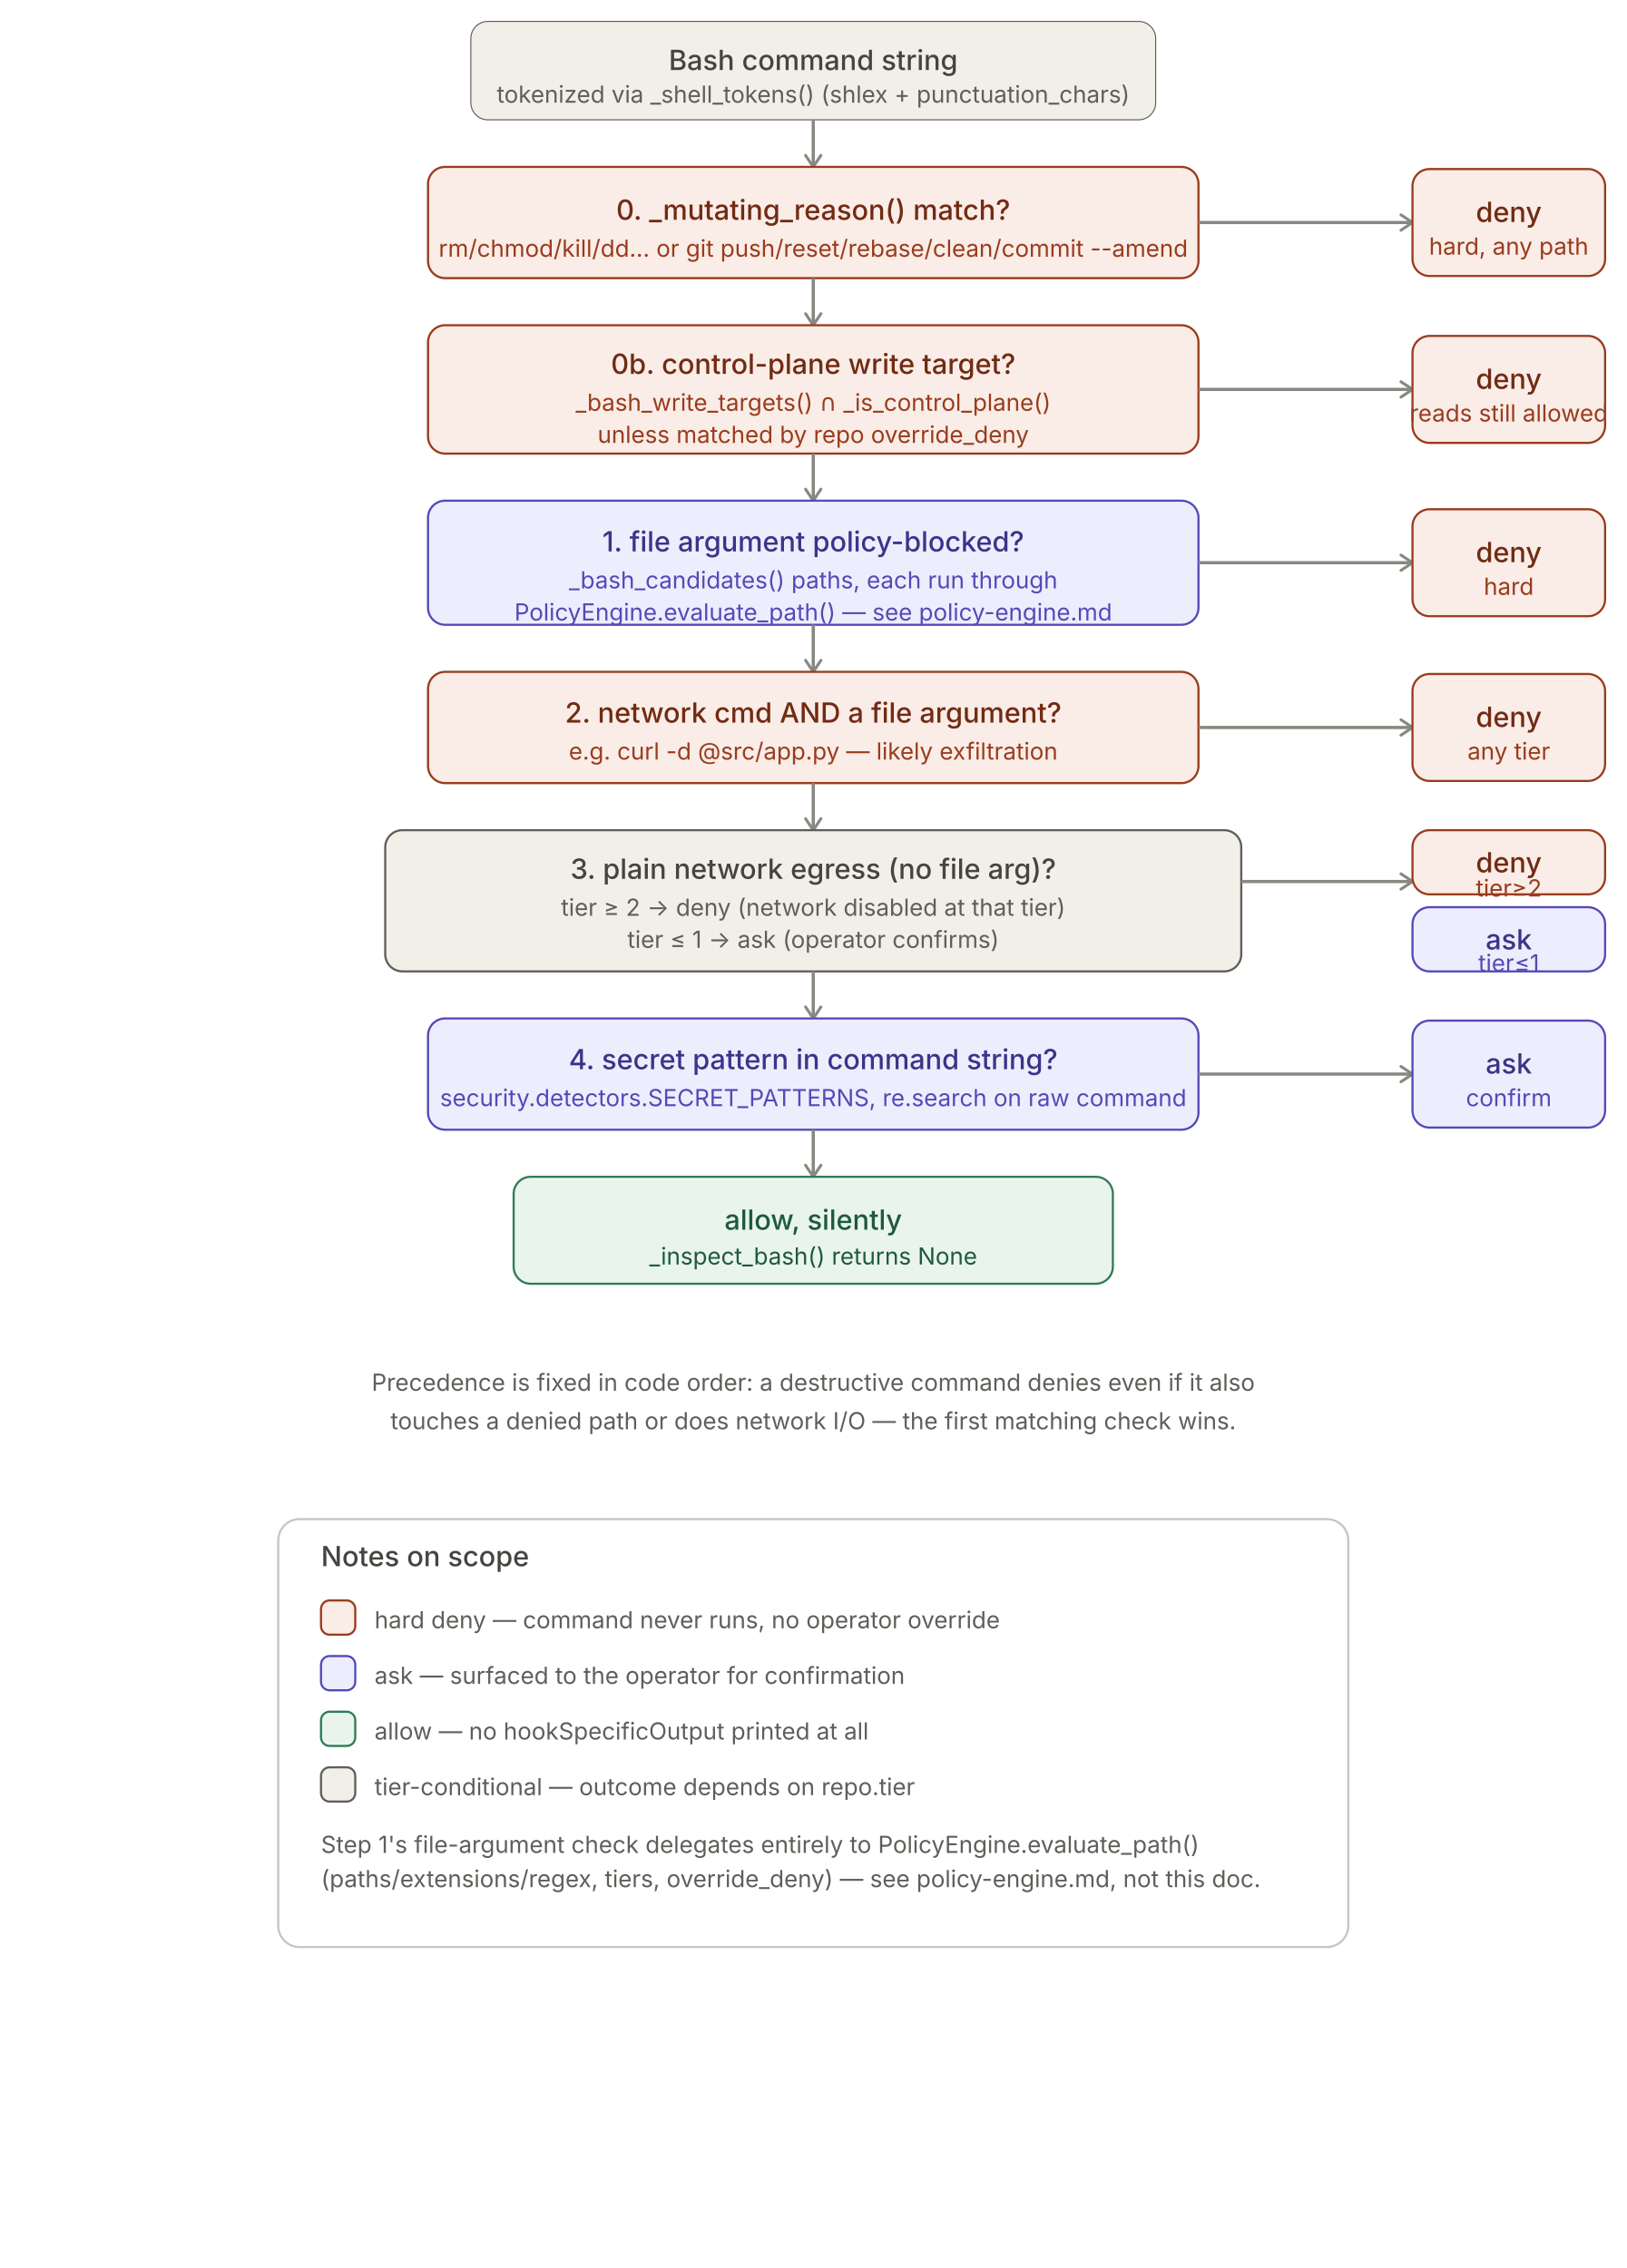
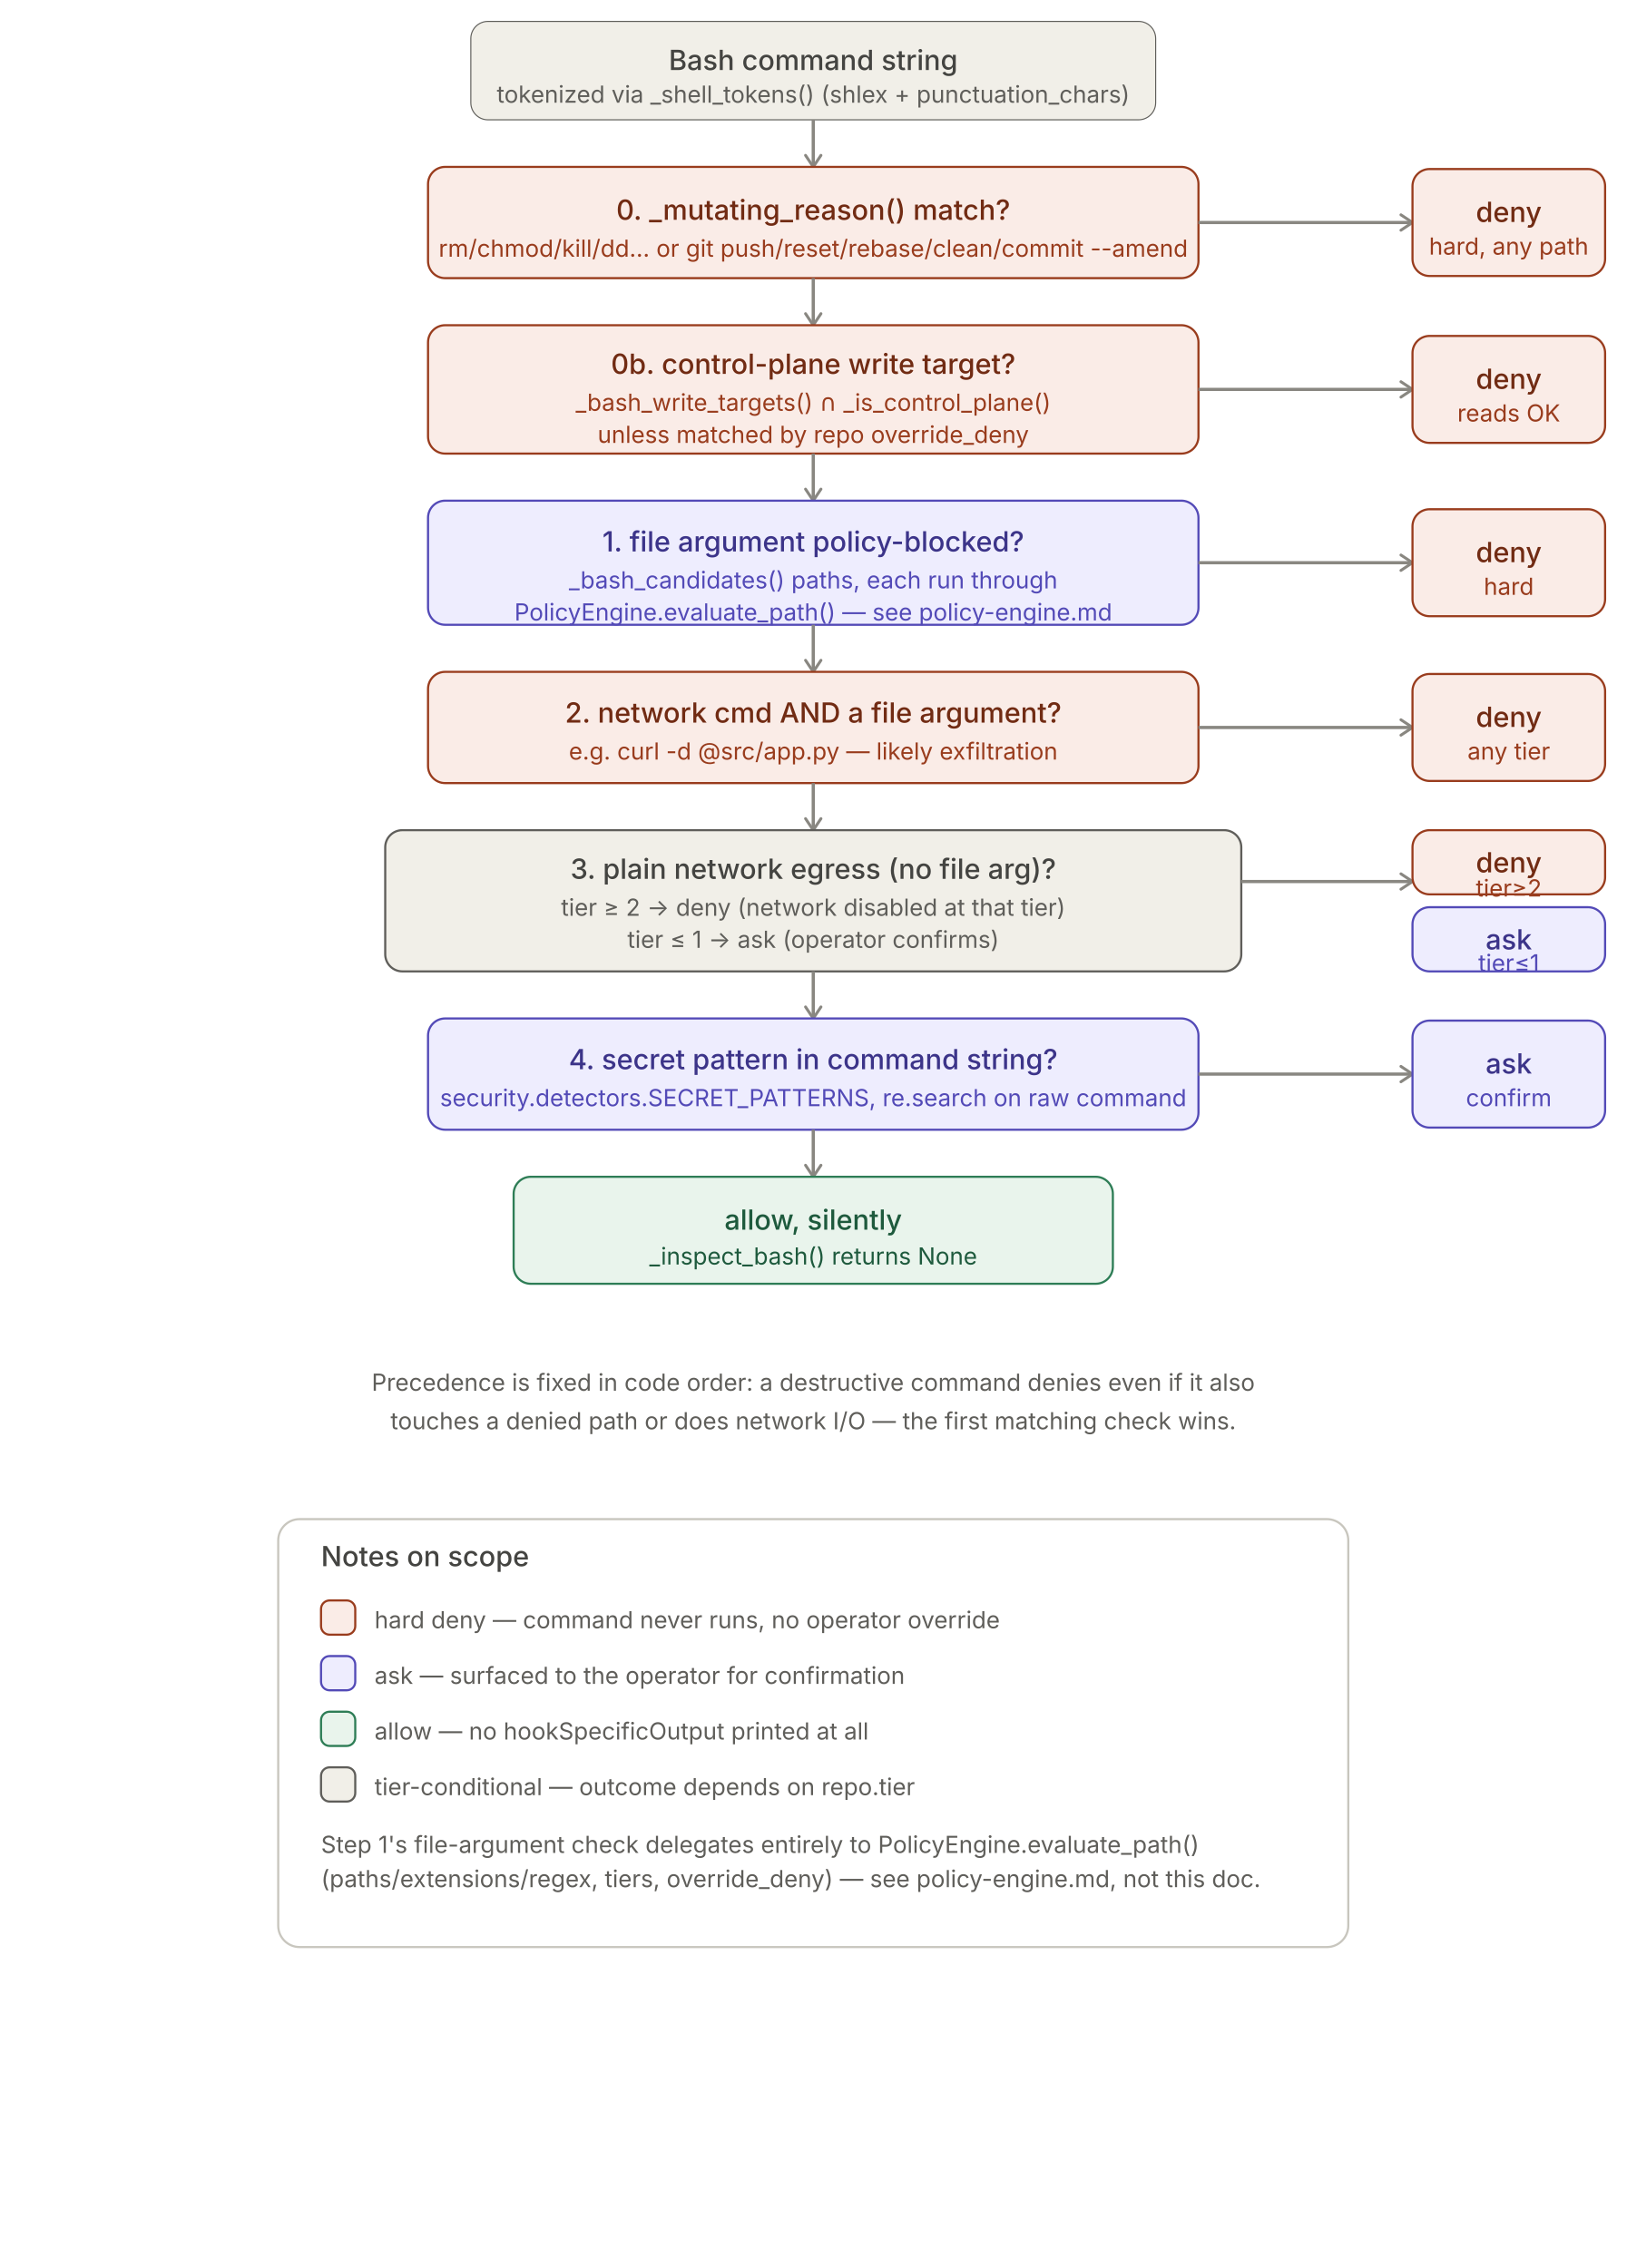
<svg xmlns="http://www.w3.org/2000/svg" width="100%" viewBox="0 0 760 1060" role="img">
  <defs>
    <marker id="b1" viewBox="0 0 10 10" refX="8" refY="5" markerWidth="6" markerHeight="6" orient="auto-start-reverse">
      <path d="M2 1L8 5L2 9" fill="none" stroke="context-stroke" stroke-width="1.5" stroke-linecap="round" stroke-linejoin="round" />
    </marker>
  </defs>
  <style>
  text { font-family: "Anthropic Sans", -apple-system, "system-ui", "Segoe UI", sans-serif; }
  .t { font-size: 13px; font-weight: 500; }
  .s { font-size: 11px; font-weight: 400; }
  .edge { fill: none; stroke: rgb(137,135,129); stroke-width: 1.5px; }
</style>
  <rect x="220" y="10" width="320" height="46" rx="8" fill="rgb(241,239,232)" stroke="rgb(95,94,90)" stroke-width="0.5" />
  <text x="380" y="28" text-anchor="middle" dominant-baseline="central" class="t" fill="rgb(68,68,65)">Bash command string</text>
  <text x="380" y="44" text-anchor="middle" dominant-baseline="central" class="s" fill="rgb(95,94,90)">tokenized via _shell_tokens() (shlex + punctuation_chars)</text>
  <line x1="380" y1="56" x2="380" y2="78" class="edge" marker-end="url(#b1)" />
  <rect x="200" y="78" width="360" height="52" rx="8" fill="rgb(250,236,231)" stroke="rgb(153,60,29)" stroke-width="1" />
  <text x="380" y="98" text-anchor="middle" dominant-baseline="central" class="t" fill="rgb(113,43,19)">0. _mutating_reason() match?</text>
  <text x="380" y="116" text-anchor="middle" dominant-baseline="central" class="s" fill="rgb(153,60,29)">rm/chmod/kill/dd… or git push/reset/rebase/clean/commit --amend</text>
  <line x1="560" y1="104" x2="660" y2="104" class="edge" marker-end="url(#b1)" />
  <rect x="660" y="79" width="90" height="50" rx="8" fill="rgb(250,236,231)" stroke="rgb(153,60,29)" stroke-width="1" />
  <text x="705" y="99" text-anchor="middle" dominant-baseline="central" class="t" fill="rgb(113,43,19)">deny</text>
  <text x="705" y="115" text-anchor="middle" dominant-baseline="central" class="s" fill="rgb(153,60,29)">hard, any path</text>
  <line x1="380" y1="130" x2="380" y2="152" class="edge" marker-end="url(#b1)" />
  <rect x="200" y="152" width="360" height="60" rx="8" fill="rgb(250,236,231)" stroke="rgb(153,60,29)" stroke-width="1" />
  <text x="380" y="170" text-anchor="middle" dominant-baseline="central" class="t" fill="rgb(113,43,19)">0b. control-plane write target?</text>
  <text x="380" y="188" text-anchor="middle" dominant-baseline="central" class="s" fill="rgb(153,60,29)">_bash_write_targets() ∩ _is_control_plane()</text>
  <text x="380" y="203" text-anchor="middle" dominant-baseline="central" class="s" fill="rgb(153,60,29)">unless matched by repo override_deny</text>
  <line x1="560" y1="182" x2="660" y2="182" class="edge" marker-end="url(#b1)" />
  <rect x="660" y="157" width="90" height="50" rx="8" fill="rgb(250,236,231)" stroke="rgb(153,60,29)" stroke-width="1" />
  <text x="705" y="177" text-anchor="middle" dominant-baseline="central" class="t" fill="rgb(113,43,19)">deny</text>
-   <text x="705" y="193" text-anchor="middle" dominant-baseline="central" class="s" fill="rgb(153,60,29)">reads still allowed</text>
+   <text x="705" y="193" text-anchor="middle" dominant-baseline="central" class="s" fill="rgb(153,60,29)">reads OK</text>
  <line x1="380" y1="212" x2="380" y2="234" class="edge" marker-end="url(#b1)" />
  <rect x="200" y="234" width="360" height="58" rx="8" fill="rgb(238,237,254)" stroke="rgb(83,74,183)" stroke-width="1" />
  <text x="380" y="253" text-anchor="middle" dominant-baseline="central" class="t" fill="rgb(60,52,137)">1. file argument policy-blocked?</text>
  <text x="380" y="271" text-anchor="middle" dominant-baseline="central" class="s" fill="rgb(83,74,183)">_bash_candidates() paths, each run through</text>
  <text x="380" y="286" text-anchor="middle" dominant-baseline="central" class="s" fill="rgb(83,74,183)">PolicyEngine.evaluate_path() — see policy-engine.md</text>
  <line x1="560" y1="263" x2="660" y2="263" class="edge" marker-end="url(#b1)" />
  <rect x="660" y="238" width="90" height="50" rx="8" fill="rgb(250,236,231)" stroke="rgb(153,60,29)" stroke-width="1" />
  <text x="705" y="258" text-anchor="middle" dominant-baseline="central" class="t" fill="rgb(113,43,19)">deny</text>
  <text x="705" y="274" text-anchor="middle" dominant-baseline="central" class="s" fill="rgb(153,60,29)">hard</text>
  <line x1="380" y1="292" x2="380" y2="314" class="edge" marker-end="url(#b1)" />
  <rect x="200" y="314" width="360" height="52" rx="8" fill="rgb(250,236,231)" stroke="rgb(153,60,29)" stroke-width="1" />
  <text x="380" y="333" text-anchor="middle" dominant-baseline="central" class="t" fill="rgb(113,43,19)">2. network cmd AND a file argument?</text>
  <text x="380" y="351" text-anchor="middle" dominant-baseline="central" class="s" fill="rgb(153,60,29)">e.g. curl -d @src/app.py — likely exfiltration</text>
  <line x1="560" y1="340" x2="660" y2="340" class="edge" marker-end="url(#b1)" />
  <rect x="660" y="315" width="90" height="50" rx="8" fill="rgb(250,236,231)" stroke="rgb(153,60,29)" stroke-width="1" />
  <text x="705" y="335" text-anchor="middle" dominant-baseline="central" class="t" fill="rgb(113,43,19)">deny</text>
  <text x="705" y="351" text-anchor="middle" dominant-baseline="central" class="s" fill="rgb(153,60,29)">any tier</text>
  <line x1="380" y1="366" x2="380" y2="388" class="edge" marker-end="url(#b1)" />
  <rect x="180" y="388" width="400" height="66" rx="8" fill="rgb(241,239,232)" stroke="rgb(95,94,90)" stroke-width="1" />
  <text x="380" y="406" text-anchor="middle" dominant-baseline="central" class="t" fill="rgb(68,68,65)">3. plain network egress (no file arg)?</text>
  <text x="380" y="424" text-anchor="middle" dominant-baseline="central" class="s" fill="rgb(95,94,90)">tier ≥ 2 → deny (network disabled at that tier)</text>
  <text x="380" y="439" text-anchor="middle" dominant-baseline="central" class="s" fill="rgb(95,94,90)">tier ≤ 1 → ask (operator confirms)</text>
  <line x1="580" y1="412" x2="660" y2="412" class="edge" marker-end="url(#b1)" />
  <rect x="660" y="388" width="90" height="30" rx="8" fill="rgb(250,236,231)" stroke="rgb(153,60,29)" stroke-width="1" />
  <text x="705" y="403" text-anchor="middle" dominant-baseline="central" class="t" fill="rgb(113,43,19)">deny</text>
  <text x="705" y="415" text-anchor="middle" dominant-baseline="central" class="s" fill="rgb(153,60,29)">tier≥2</text>
  <rect x="660" y="424" width="90" height="30" rx="8" fill="rgb(238,237,254)" stroke="rgb(83,74,183)" stroke-width="1" />
  <text x="705" y="439" text-anchor="middle" dominant-baseline="central" class="t" fill="rgb(60,52,137)">ask</text>
  <text x="705" y="450" text-anchor="middle" dominant-baseline="central" class="s" fill="rgb(83,74,183)">tier≤1</text>
  <line x1="380" y1="454" x2="380" y2="476" class="edge" marker-end="url(#b1)" />
  <rect x="200" y="476" width="360" height="52" rx="8" fill="rgb(238,237,254)" stroke="rgb(83,74,183)" stroke-width="1" />
  <text x="380" y="495" text-anchor="middle" dominant-baseline="central" class="t" fill="rgb(60,52,137)">4. secret pattern in command string?</text>
  <text x="380" y="513" text-anchor="middle" dominant-baseline="central" class="s" fill="rgb(83,74,183)">security.detectors.SECRET_PATTERNS, re.search on raw command</text>
  <line x1="560" y1="502" x2="660" y2="502" class="edge" marker-end="url(#b1)" />
  <rect x="660" y="477" width="90" height="50" rx="8" fill="rgb(238,237,254)" stroke="rgb(83,74,183)" stroke-width="1" />
  <text x="705" y="497" text-anchor="middle" dominant-baseline="central" class="t" fill="rgb(60,52,137)">ask</text>
  <text x="705" y="513" text-anchor="middle" dominant-baseline="central" class="s" fill="rgb(83,74,183)">confirm</text>
  <line x1="380" y1="528" x2="380" y2="550" class="edge" marker-end="url(#b1)" />
  <rect x="240" y="550" width="280" height="50" rx="8" fill="rgb(233,244,236)" stroke="rgb(46,125,86)" stroke-width="1" />
  <text x="380" y="570" text-anchor="middle" dominant-baseline="central" class="t" fill="rgb(30,90,61)">allow, silently</text>
  <text x="380" y="587" text-anchor="middle" dominant-baseline="central" class="s" fill="rgb(30,90,61)">_inspect_bash() returns None</text>
  <text x="380" y="650" text-anchor="middle" class="s" fill="rgb(95,94,90)">Precedence is fixed in code order: a destructive command denies even if it also</text>
  <text x="380" y="668" text-anchor="middle" class="s" fill="rgb(95,94,90)">touches a denied path or does network I/O — the first matching check wins.</text>
  <rect x="130" y="710" width="500" height="200" rx="10" fill="none" stroke="rgb(200,198,190)" stroke-width="1" />
  <text x="150" y="732" class="t" fill="rgb(68,68,65)">Notes on scope</text>
  <rect x="150" y="748" width="16" height="16" rx="4" fill="rgb(250,236,231)" stroke="rgb(153,60,29)" stroke-width="1" />
  <text x="175" y="761" class="s" fill="rgb(95,94,90)">hard deny — command never runs, no operator override</text>
  <rect x="150" y="774" width="16" height="16" rx="4" fill="rgb(238,237,254)" stroke="rgb(83,74,183)" stroke-width="1" />
  <text x="175" y="787" class="s" fill="rgb(95,94,90)">ask — surfaced to the operator for confirmation</text>
  <rect x="150" y="800" width="16" height="16" rx="4" fill="rgb(233,244,236)" stroke="rgb(46,125,86)" stroke-width="1" />
  <text x="175" y="813" class="s" fill="rgb(95,94,90)">allow — no hookSpecificOutput printed at all</text>
  <rect x="150" y="826" width="16" height="16" rx="4" fill="rgb(241,239,232)" stroke="rgb(95,94,90)" stroke-width="1" />
  <text x="175" y="839" class="s" fill="rgb(95,94,90)">tier-conditional — outcome depends on repo.tier</text>
  <text x="150" y="866" class="s" fill="rgb(95,94,90)">Step 1's file-argument check delegates entirely to PolicyEngine.evaluate_path()</text>
  <text x="150" y="882" class="s" fill="rgb(95,94,90)">(paths/extensions/regex, tiers, override_deny) — see policy-engine.md, not this doc.</text>
</svg>
